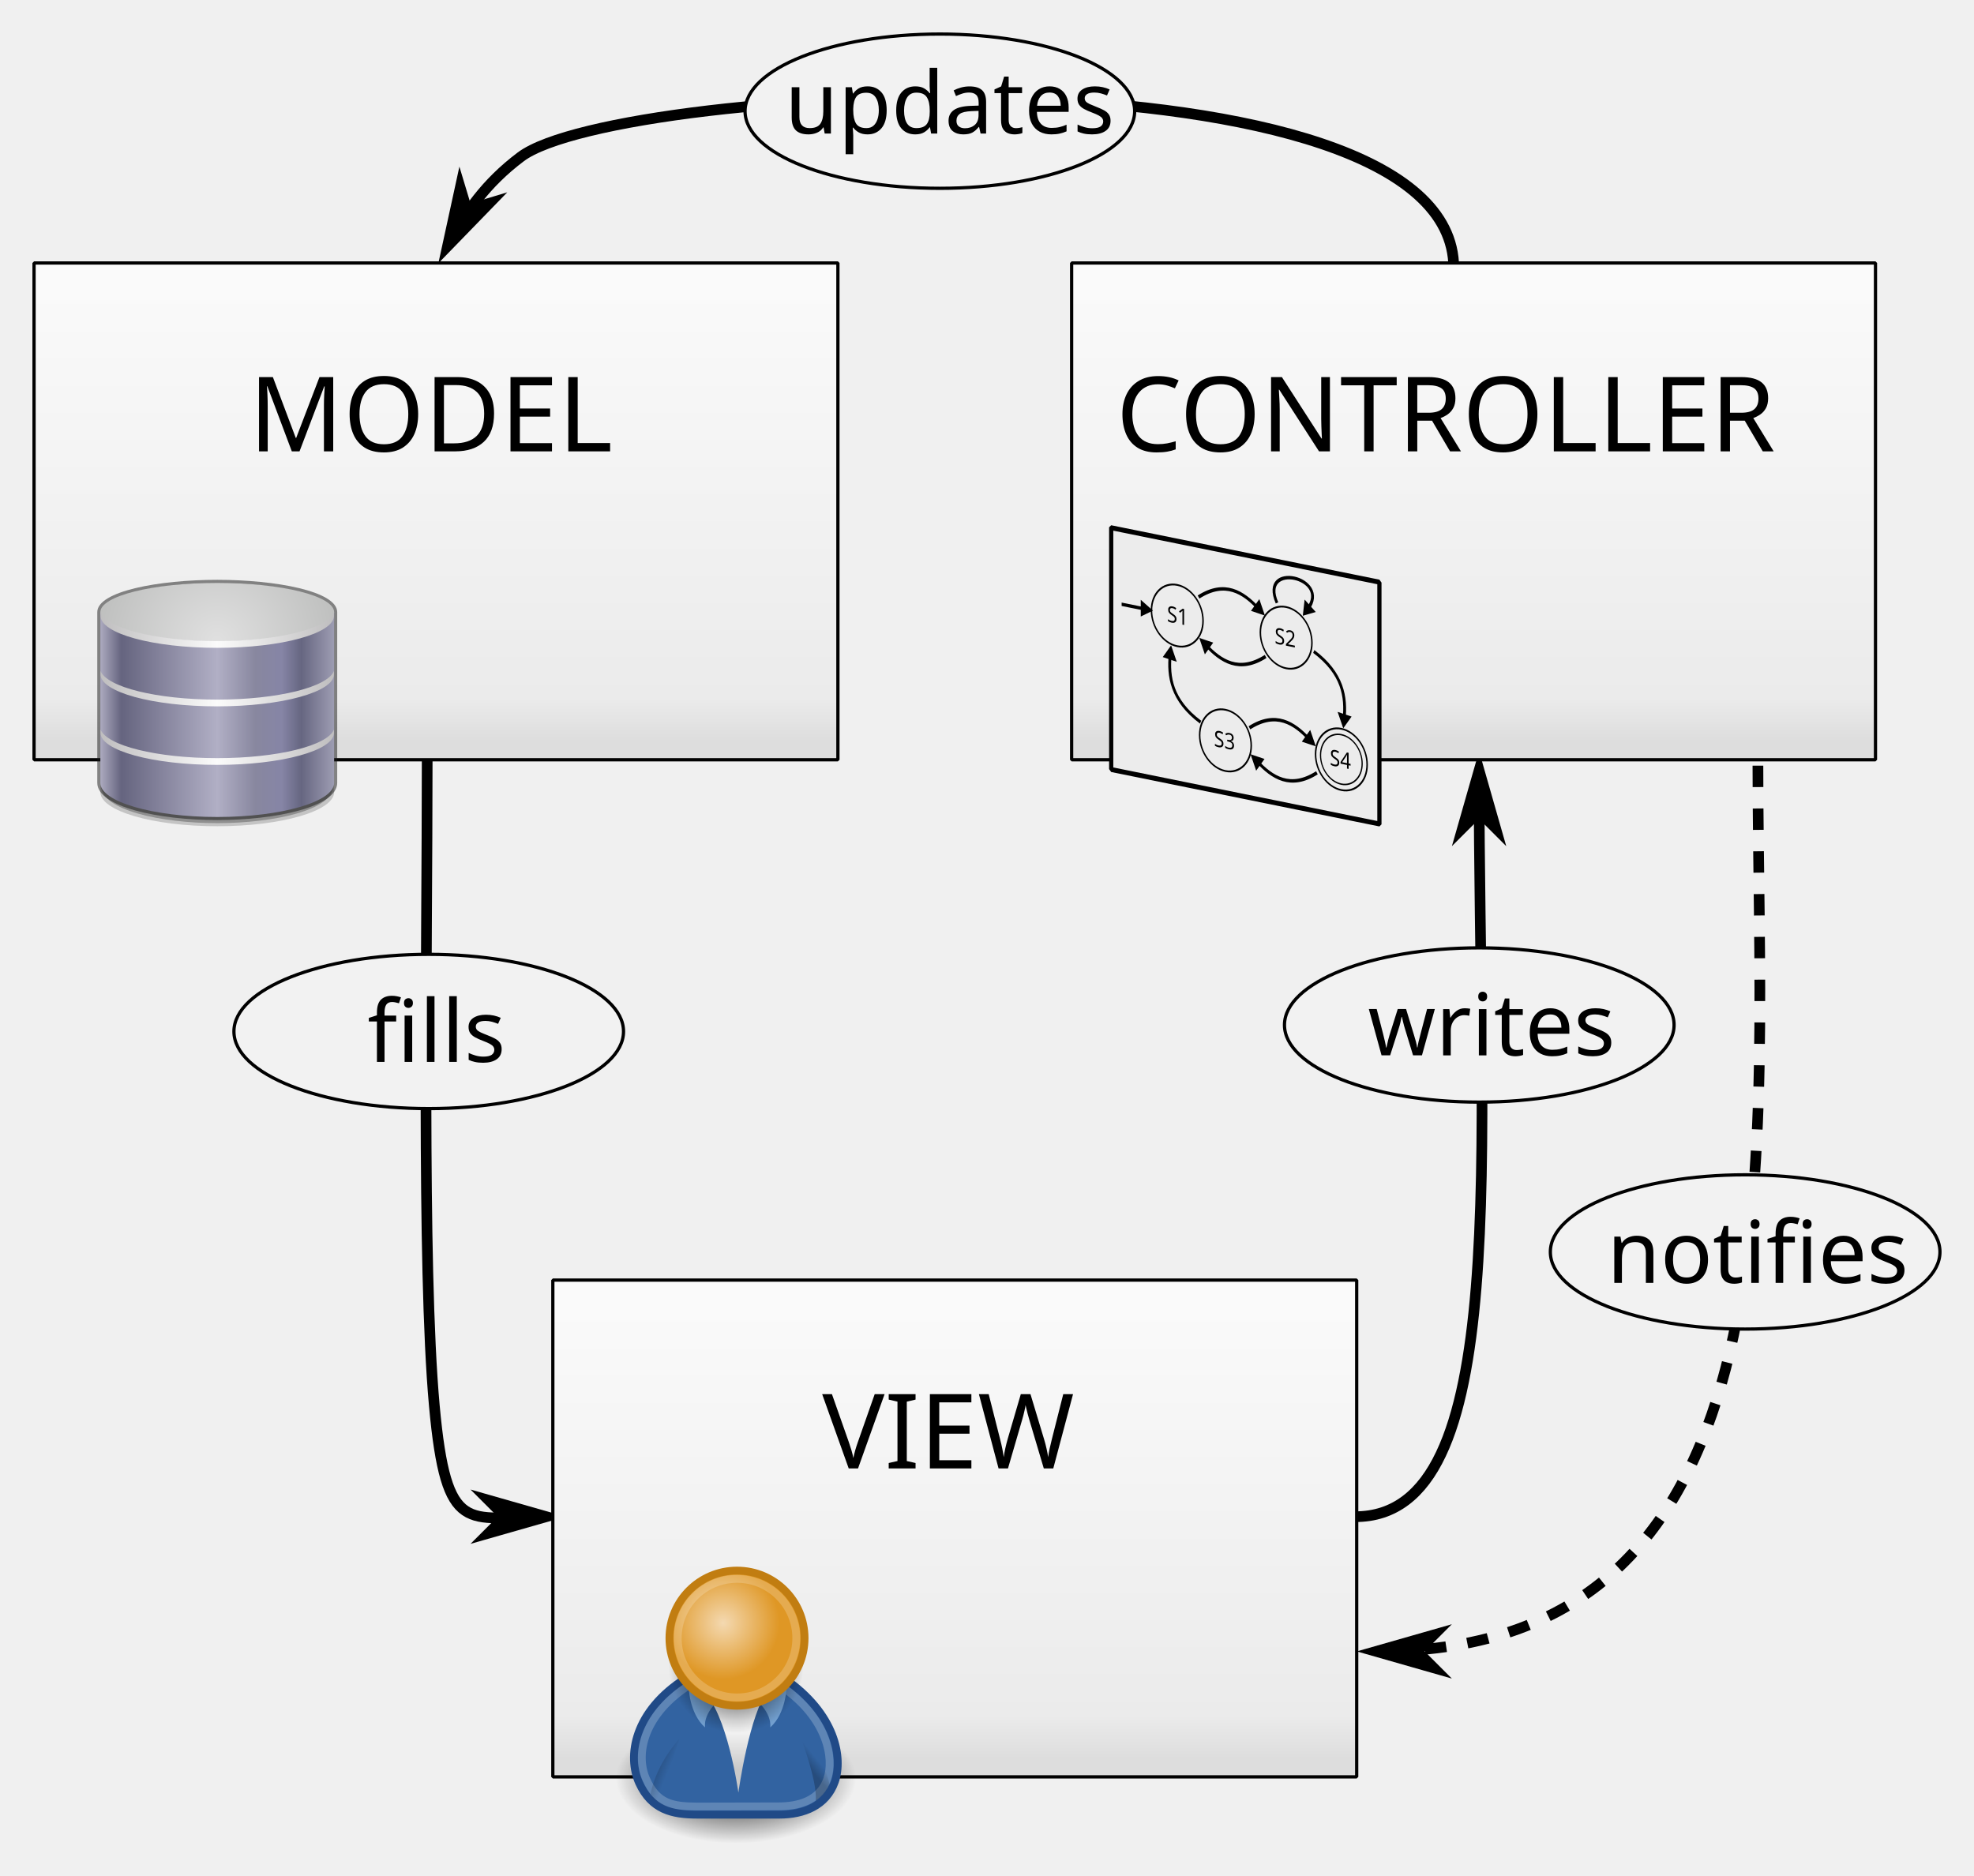
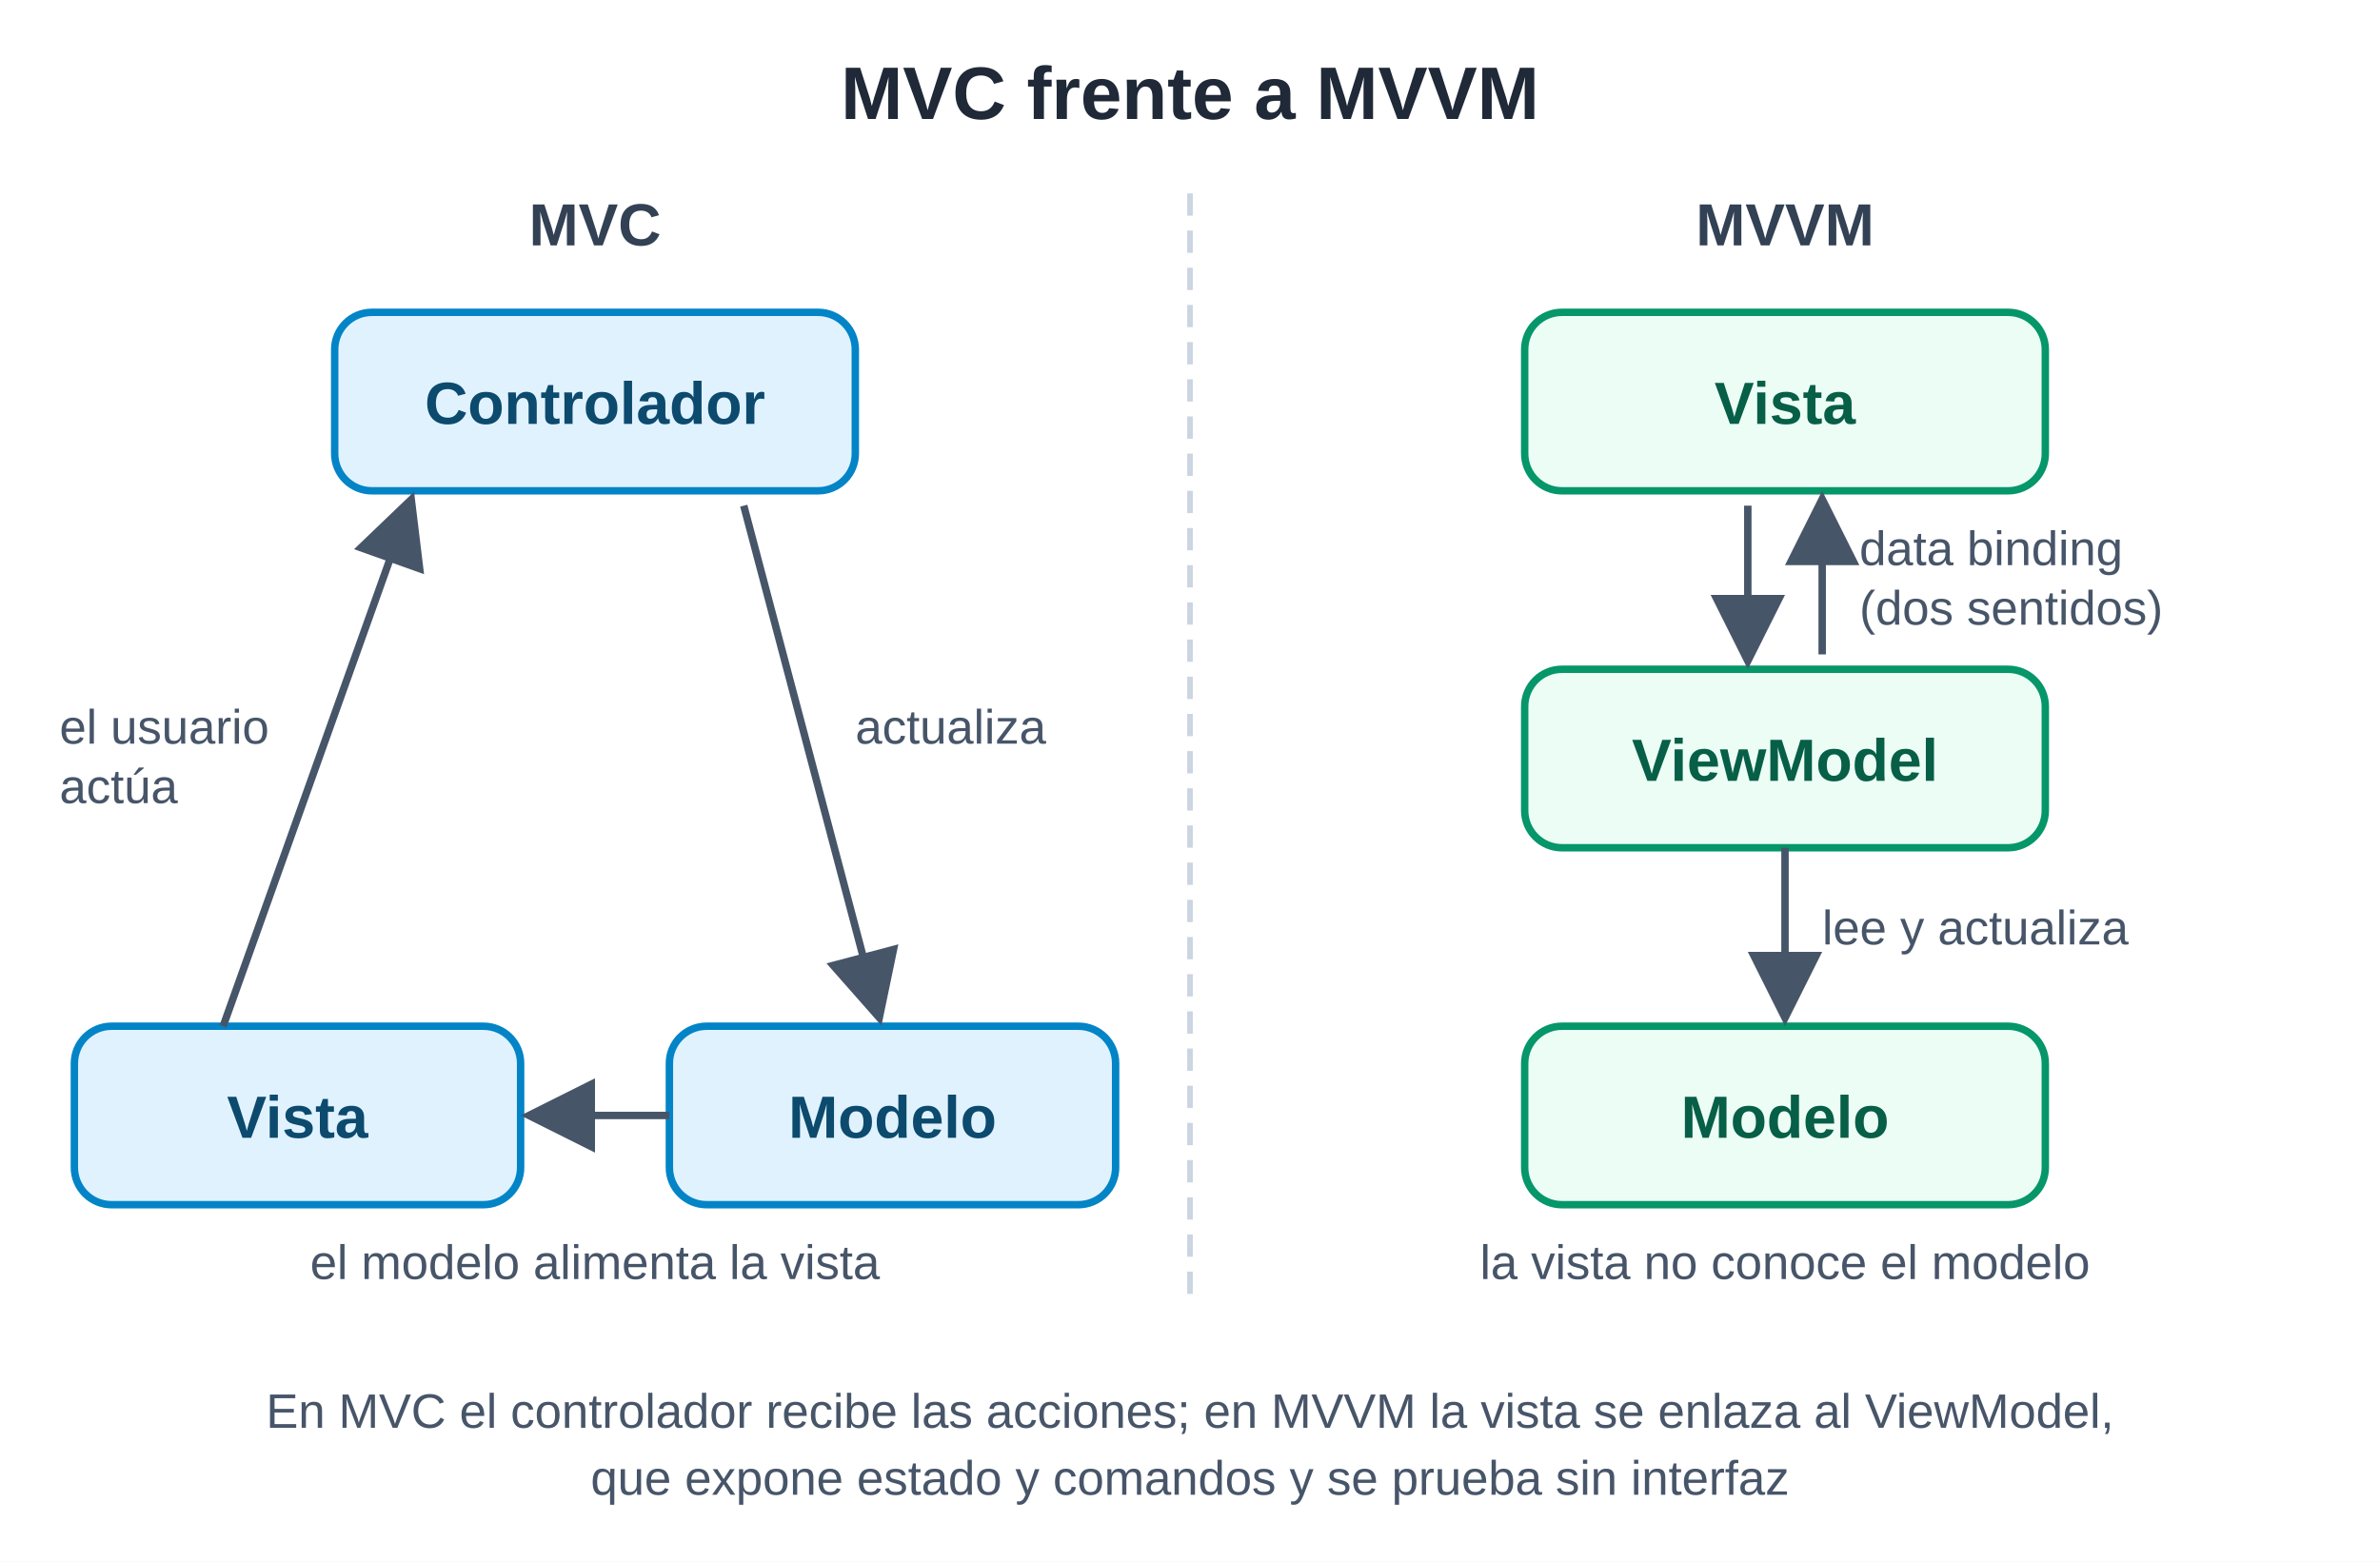
- <svg xmlns="http://www.w3.org/2000/svg" xmlns:xlink="http://www.w3.org/1999/xlink" width="608.8" height="578.529" id="svg2" version="1.1">
-   <defs id="defs4">
-     <linearGradient id="linearGradient9789">
-       <stop style="stop-color:#f2f2f2;stop-opacity:1;" offset="0" id="stop9791" />
-       <stop style="stop-color:#f2f2f2;stop-opacity:0;" offset="1" id="stop9793" />
-     </linearGradient>
-     <linearGradient id="linearGradient9764">
-       <stop style="stop-color:#dddddd;stop-opacity:1;" offset="0" id="stop9766" />
-       <stop id="stop9880" offset="0.097" style="stop-color:#ebebeb;stop-opacity:1;" />
-       <stop style="stop-color:#fafafa;stop-opacity:1;" offset="1" id="stop9768" />
-     </linearGradient>
-     <marker orient="auto" refY="0" refX="0" id="TriangleOutM" style="overflow:visible">
-       <path id="path3942" d="m 5.77,0 -8.65,5 0,-10 8.65,5 z" style="fill-rule:evenodd;stroke:#000000;stroke-width:1pt;marker-start:none" transform="scale(0.4,0.4)" />
+ <svg xmlns="http://www.w3.org/2000/svg" viewBox="0 0 640 420" font-family="Segoe UI, Arial, sans-serif" font-size="16">
+   <defs>
+     <marker id="a" markerWidth="10" markerHeight="10" refX="8" refY="5" orient="auto">
+       <path d="M0,0 L10,5 L0,10 z" fill="#475569" />
    </marker>
-     <marker orient="auto" refY="0" refX="0" id="Arrow1Mend" style="overflow:visible">
-       <path id="path3805" d="M 0,0 5,-5 -12.5,0 5,5 0,0 z" style="fill-rule:evenodd;stroke:#000000;stroke-width:1pt;marker-start:none" transform="matrix(-0.4,0,0,-0.4,-4,0)" />
-     </marker>
-     <linearGradient y2="35.74" x2="21.408" y1="36.39" x1="22.687" gradientTransform="matrix(-0.977685,0.210075,0.210075,0.977685,55.5471,-4.007709)" gradientUnits="userSpaceOnUse" id="linearGradient13791" xlink:href="#linearGradient4356" />
-     <linearGradient y2="36.218" x2="22.627" y1="35.818" x1="20.662" gradientTransform="matrix(0.983375,0.181588,-0.181588,0.983375,6.231716,-2.651466)" gradientUnits="userSpaceOnUse" id="linearGradient13789" xlink:href="#linearGradient4356" />
-     <radialGradient r="9.162" fy="17.064" fx="29.345" cy="17.064" cx="29.345" gradientTransform="matrix(0.787998,0,0,0.787998,6.221198,3.617627)" gradientUnits="userSpaceOnUse" id="radialGradient13787" xlink:href="#linearGradient3800" />
-     <radialGradient r="8.662" fy="19.009" fx="31.113" cy="19.009" cx="31.113" gradientUnits="userSpaceOnUse" id="radialGradient13785" xlink:href="#linearGradient3816" />
-     <linearGradient y2="35.803" x2="30.936" y1="29.553" x1="30.936" gradientUnits="userSpaceOnUse" id="linearGradient13783" xlink:href="#linearGradient3824" />
-     <radialGradient r="8.662" fy="19.009" fx="31.113" cy="19.009" cx="31.113" gradientUnits="userSpaceOnUse" id="radialGradient13779" xlink:href="#linearGradient3816" />
-     <linearGradient id="linearGradient3800">
-       <stop id="stop3802" offset="0" style="stop-color:#f4d9b1;stop-opacity:1;" />
-       <stop id="stop3804" offset="1" style="stop-color:#df9725;stop-opacity:1;" />
-     </linearGradient>
-     <linearGradient id="linearGradient3816">
-       <stop id="stop3818" offset="0" style="stop-color:#000000;stop-opacity:1;" />
-       <stop id="stop3820" offset="1" style="stop-color:#000000;stop-opacity:0;" />
-     </linearGradient>
-     <linearGradient id="linearGradient3824">
-       <stop id="stop3826" offset="0" style="stop-color:#ffffff;stop-opacity:1;" />
-       <stop id="stop3828" offset="1" style="stop-color:#c9c9c9;stop-opacity:1;" />
-     </linearGradient>
-     <linearGradient id="linearGradient4356">
-       <stop id="stop4358" offset="0" style="stop-color:#000000;stop-opacity:1;" />
-       <stop id="stop4360" offset="1" style="stop-color:#000000;stop-opacity:0;" />
-     </linearGradient>
-     <linearGradient xlink:href="#XMLID_14_-7" id="linearGradient6425-1" gradientUnits="userSpaceOnUse" gradientTransform="translate(-5.454115,369.7061)" x1="37.948" y1="81.562" x2="110.051" y2="81.562" />
-     <linearGradient gradientTransform="translate(-37,-40)" id="XMLID_14_-7" gradientUnits="userSpaceOnUse" x1="37.948" y1="81.562" x2="110.051" y2="81.562">
-       <stop offset="0" style="stop-color:#ACAABF" id="stop5753-1" />
-       <stop offset="0.09" style="stop-color:#65647F" id="stop5755-1" />
-       <stop offset="0.5" style="stop-color:#B1AFC5" id="stop5757-5" />
-       <stop offset="0.663" style="stop-color:#88879F" id="stop5759-2" />
-       <stop offset="0.775" style="stop-color:#8685A6" id="stop5761-7" />
-       <stop offset="0.86" style="stop-color:#666681" id="stop5763-6" />
-       <stop offset="1" style="stop-color:#9D9CB2" id="stop5765-1" />
-     </linearGradient>
-     <radialGradient xlink:href="#XMLID_15_-2" id="radialGradient6427-4" gradientUnits="userSpaceOnUse" gradientTransform="matrix(1,0,0,1.0014,0,0.6141)" cx="74" cy="58.305" r="37.16" />
-     <radialGradient id="XMLID_15_-2" cx="74" cy="58.305" r="37.16" gradientTransform="matrix(1,0,0,1.0014,0,0.6141)" gradientUnits="userSpaceOnUse">
-       <stop offset="0" style="stop-color:#E0E0E0" id="stop5770-3" />
-       <stop offset="1" style="stop-color:#BFC0BF" id="stop5772-2" />
-     </radialGradient>
-     <linearGradient id="XMLID_16_-1" gradientUnits="userSpaceOnUse" x1="38" y1="72.852" x2="110" y2="72.852" gradientTransform="matrix(1,0,0,1.0014,-37,-39.3859)">
-       <stop offset="0" style="stop-color:#BFBEBF" id="stop5777-6" />
-       <stop offset="0.5" style="stop-color:#FBFBFB" id="stop5779-8" />
-       <stop offset="1" style="stop-color:#BFBEBF" id="stop5781-5" />
-     </linearGradient>
-     <linearGradient y2="72.852" x2="110" y1="72.852" x1="38" gradientTransform="matrix(1,0,0,1.0014,-5.454115,370.3202)" gradientUnits="userSpaceOnUse" id="linearGradient7796" xlink:href="#XMLID_16_-1" />
-     <linearGradient xlink:href="#linearGradient9764" id="linearGradient9770" x1="170.66" y1="479.031" x2="170.66" y2="339.971" gradientUnits="userSpaceOnUse" />
-     <linearGradient xlink:href="#linearGradient9789" id="linearGradient9795" x1="44.66" y1="408.031" x2="293.575" y2="408.031" gradientUnits="userSpaceOnUse" />
-     <linearGradient id="linearGradient9764-0">
-       <stop style="stop-color:#f2f2f2;stop-opacity:1;" offset="0" id="stop9766-9" />
-       <stop style="stop-color:#f2f2f2;stop-opacity:0;" offset="1" id="stop9768-0" />
-     </linearGradient>
-     <linearGradient gradientTransform="translate(0,-3.9746093e-6)" y2="339.971" x2="170.66" y1="479.031" x1="170.66" gradientUnits="userSpaceOnUse" id="linearGradient9787" xlink:href="#linearGradient9764-0" />
-     <linearGradient id="linearGradient9764-1">
-       <stop style="stop-color:#f2f2f2;stop-opacity:1;" offset="0" id="stop9766-3" />
-       <stop style="stop-color:#f2f2f2;stop-opacity:0;" offset="1" id="stop9768-8" />
-     </linearGradient>
-     <linearGradient gradientTransform="translate(3.5424805e-6,8.578125e-6)" y2="339.971" x2="170.66" y1="479.031" x1="170.66" gradientUnits="userSpaceOnUse" id="linearGradient9787-9" xlink:href="#linearGradient9764-1" />
-     <linearGradient xlink:href="#linearGradient9764-1" id="linearGradient9832" gradientUnits="userSpaceOnUse" gradientTransform="translate(160,193.6982)" x1="170.66" y1="479.031" x2="170.66" y2="339.971" />
-     <linearGradient y2="339.971" x2="170.66" y1="479.031" x1="170.66" gradientTransform="translate(3.5488281e-6,0)" gradientUnits="userSpaceOnUse" id="linearGradient9849" xlink:href="#linearGradient9764" />
-     <linearGradient xlink:href="#linearGradient9764" id="linearGradient9873" gradientUnits="userSpaceOnUse" x1="170.66" y1="479.031" x2="170.66" y2="339.971" />
-     <linearGradient xlink:href="#linearGradient9764" id="linearGradient9902" gradientUnits="userSpaceOnUse" gradientTransform="translate(0,-3.9746093e-6)" x1="170.66" y1="479.031" x2="170.66" y2="339.971" />
  </defs>
-   <g id="layer1" transform="translate(-34.65964,-250.3106)">
-     <path style="fill:none;stroke:#000000;stroke-width:3.3;stroke-linecap:butt;stroke-linejoin:miter;stroke-miterlimit:4;stroke-opacity:1;stroke-dasharray:none;marker-end:url(#Arrow1Mend)" d="m 483.015,333.001 c 0.005,-70.584 -257.333,-57.185 -287.739,-34.318 -10.829,8.144 -17.004,17.139 -22.346,27.092" id="path3023" />
-     <path id="path4980" d="m 166.409,484.462 c 0,60.456 -1.71,156.305 2.193,199.292 3.706,40.823 10.375,34.34 33.992,34.34" style="fill:none;stroke:#000000;stroke-width:3.3;stroke-linecap:butt;stroke-linejoin:miter;stroke-miterlimit:4;stroke-opacity:1;stroke-dasharray:none;marker-end:url(#Arrow1Mend)" />
-     <path style="fill:none;stroke:#000000;stroke-width:3.3;stroke-linecap:butt;stroke-linejoin:miter;stroke-miterlimit:4;stroke-opacity:1;stroke-dasharray:none;marker-end:url(#Arrow1Mend)" d="m 452.634,718.094 c 48.485,0 38.185,-111.762 38.185,-229.632" id="path4990" />
-     <g id="g3002">
-       <g id="g9868">
-         <rect style="color:#000000;fill:url(#linearGradient9873);fill-opacity:1.0;stroke:#000000;stroke-width:1;stroke-linecap:round;stroke-linejoin:bevel;stroke-miterlimit:4;stroke-opacity:1;stroke-dasharray:none;stroke-dashoffset:0;marker:none;visibility:visible;display:inline;overflow:visible;enable-background:accumulate" id="rect2996" width="247.916" height="153.22" x="45.16" y="331.421" />
-         <text xml:space="preserve" style="font-size:32.072px;font-style:normal;font-weight:normal;line-height:125%;letter-spacing:0px;word-spacing:0px;fill:#000000;fill-opacity:1;stroke:none;font-family:Sans" x="111.441" y="389.518" id="text2998">
-           <tspan id="tspan3000" x="111.441" y="389.518">MODEL</tspan>
-         </text>
-       </g>
-       <g id="g6417" transform="translate(33.11375,19.43487)">
-         <path id="path5746" d="m 32.732,420.631 v 52.646 c 0,7.457 18.452,11.479 35.814,11.479 17.362,0 35.814,-4.022 35.814,-11.479 v -52.646 c 0,-6.479 -18.452,-9.975 -35.814,-9.975 -17.362,0 -35.814,3.496 -35.814,9.975 z" style="opacity:0.3;fill:#141414" />
-         <path id="path5748" d="m 68.546,413.506 c -19.912,0 -36.052,4.042 -36.052,9.025 v 52.646 c 0,5.814 16.14,10.529 36.052,10.529 19.912,0 36.051,-4.715 36.051,-10.529 v -52.646 c 0,-4.984 -16.139,-9.025 -36.051,-9.025 z" style="opacity:0.2;fill:#141414" />
-         <path id="path5750" d="m 31.546,419.681 v 52.646 c 0,7.456 19.063,11.479 37,11.479 17.937,0 37,-4.022 37,-11.479 v -52.646 c 0,-6.479 -19.063,-9.975 -37,-9.975 -17.937,0 -37,3.496 -37,9.975 z" style="opacity:0.5;fill:#141414" />
-         <path id="path5767" d="m 32.494,419.681 v 52.646 c 0,5.813 16.14,10.529 36.052,10.529 19.912,0 36.051,-4.716 36.051,-10.529 v -52.646 H 32.494 z" style="fill:url(#linearGradient6425-1)" />
-         <ellipse id="ellipse5774" ry="9.025" rx="36.051" cy="49.975" cx="74" style="fill:url(#radialGradient6427-4)" transform="translate(-5.454115,369.7061)" d="m 110.051,49.975 c 0,4.984 -16.141,9.025 -36.051,9.025 -19.91,0 -36.051,-4.041 -36.051,-9.025 0,-4.984 16.141,-9.025 36.051,-9.025 19.91,0 36.051,4.041 36.051,9.025 z" />
-         <path id="path5783" d="m 68.546,464.704 c -18.63,0 -34.104,-3.875 -36,-8.844 0,0.545 0,0.688 0,1.04 0,5.458 16.088,9.885 36,9.885 19.912,0 36,-4.427 36,-9.885 0,-0.352 0,-0.495 0,-1.04 -1.896,4.969 -17.37,8.844 -36,8.844 z m 0,-18.05 c -18.63,0 -34.104,-3.875 -36,-8.844 0,0.48 0,0.688 0,1.04 0,5.459 16.088,9.885 36,9.885 19.912,0 36,-4.426 36,-9.885 0,-0.352 0,-0.445 0,-1.04 -1.896,4.969 -17.37,8.844 -36,8.844 z m 0,-15.969 c 19.912,0 36,-4.426 36,-9.885 0,-0.352 0,-0.395 0,-1.04 -1.896,4.969 -17.37,8.844 -36,8.844 -18.63,0 -34.104,-3.875 -36,-8.844 0,0.646 0,0.688 0,1.04 0,5.459 16.088,9.885 36,9.885 z" style="fill:url(#linearGradient7796)" />
-       </g>
-     </g>
-     <g id="g3007" transform="translate(320,0)">
-       <g id="g9875">
-         <rect style="color:#000000;fill:url(#linearGradient9902);fill-opacity:1;stroke:#000000;stroke-width:1;stroke-linecap:round;stroke-linejoin:bevel;stroke-miterlimit:4;stroke-opacity:1;stroke-dasharray:none;stroke-dashoffset:0;marker:none;visibility:visible;display:inline;overflow:visible;enable-background:accumulate" id="rect2996-0" width="247.916" height="153.22" x="45.16" y="331.421" />
-         <text id="text3011" y="389.518" x="58.877" style="font-size:32.072px;font-style:normal;font-weight:normal;line-height:125%;letter-spacing:0px;word-spacing:0px;fill:#000000;fill-opacity:1;stroke:none;font-family:Sans" xml:space="preserve">
-           <tspan y="389.518" x="58.877" id="tspan3013">CONTROLLER</tspan>
-         </text>
-       </g>
-       <g transform="matrix(1.294797,0.2627345,0,1.538683,29.01337,-263.6356)" id="g9578">
-         <rect y="436.062" x="21.897" height="48.465" width="63.883" id="rect8165" style="color:#000000;fill:#ececec;fill-opacity:1;stroke:#000000;stroke-width:1;stroke-linecap:round;stroke-linejoin:bevel;stroke-miterlimit:4;stroke-opacity:1;stroke-dasharray:none;stroke-dashoffset:0;marker:none;visibility:visible;display:inline;overflow:visible;enable-background:accumulate" />
-         <g id="layer1-4" transform="matrix(0.1797589,0,0,0.1797589,13.60418,450.8291)">
-           <path style="fill:none;stroke:#000000;stroke-width:4.851;stroke-linejoin:round;stroke-miterlimit:4;stroke-opacity:1;stroke-dasharray:none;stroke-dashoffset:0" id="path5963" d="m 285.714,272.362 c 0,45.761 -37.096,82.857 -82.857,82.857 -45.761,0 -82.857,-37.096 -82.857,-82.857 0,-45.761 37.096,-82.857 82.857,-82.857 45.761,0 82.857,37.096 82.857,82.857 z" transform="matrix(0.4122657,0,0,0.4122657,50.02668,-111.4533)" />
-           <path transform="matrix(0.4122657,0,0,0.4122657,194.3124,-111.4533)" d="m 285.714,272.362 c 0,45.761 -37.096,82.857 -82.857,82.857 -45.761,0 -82.857,-37.096 -82.857,-82.857 0,-45.761 37.096,-82.857 82.857,-82.857 45.761,0 82.857,37.096 82.857,82.857 z" id="path5965" style="fill:none;stroke:#000000;stroke-width:4.851;stroke-linejoin:round;stroke-miterlimit:4;stroke-opacity:1;stroke-dasharray:none;stroke-dashoffset:0" />
-           <path style="fill:none;stroke:#000000;stroke-width:3.783;stroke-linecap:butt;stroke-linejoin:miter;stroke-miterlimit:4;stroke-opacity:1;stroke-dasharray:none;marker-end:url(#TriangleOutM)" d="m 161.893,-24.672 c 34.909,-24.762 59.4,-15.388 79.286,-0.714" id="path5967" />
-           <text id="text5973" y="9.78" x="262.74" style="font-size:40px;font-style:normal;font-weight:normal;line-height:125%;letter-spacing:0px;word-spacing:0px;fill:#000000;fill-opacity:1;stroke:none;font-family:Bitstream Vera Sans" xml:space="preserve">
-             <tspan style="font-size:25px;font-style:normal;font-variant:normal;font-weight:normal;font-stretch:normal;text-align:start;line-height:125%;writing-mode:lr-tb;text-anchor:start;font-family:Sans;-inkscape-font-specification:Sans" y="9.78" x="262.74" id="tspan5975">S2</tspan>
-           </text>
-           <text id="text5977" y="9.78" x="120.09" style="font-size:40px;font-style:normal;font-weight:normal;line-height:125%;letter-spacing:0px;word-spacing:0px;fill:#000000;fill-opacity:1;stroke:none;font-family:Bitstream Vera Sans" xml:space="preserve">
-             <tspan style="font-size:25px;font-style:normal;font-variant:normal;font-weight:normal;font-stretch:normal;text-align:start;line-height:125%;writing-mode:lr-tb;text-anchor:start;font-family:Sans;-inkscape-font-specification:Sans" y="9.78" x="120.09" id="tspan5979">S1</tspan>
-           </text>
-           <path style="fill:none;stroke:#000000;stroke-width:3.783;stroke-linecap:butt;stroke-linejoin:miter;stroke-miterlimit:4;stroke-opacity:1;stroke-dasharray:none;marker-end:url(#TriangleOutM)" d="m 59.96,0.832 30.714,0" id="path5981" />
-           <g id="g6057" transform="translate(76.80058,-474.6728)">
-             <g id="g5983" transform="translate(119.2857,311.4286)">
-               <path transform="matrix(0.4122657,0,0,0.4122657,71.36895,175.0766)" d="m 285.714,272.362 c 0,45.761 -37.096,82.857 -82.857,82.857 -45.761,0 -82.857,-37.096 -82.857,-82.857 0,-45.761 37.096,-82.857 82.857,-82.857 45.761,0 82.857,37.096 82.857,82.857 z" id="path5985" style="fill:none;stroke:#000000;stroke-width:4.851;stroke-linejoin:round;stroke-miterlimit:4;stroke-opacity:1;stroke-dasharray:none;stroke-dashoffset:0" />
-               <path style="fill:none;stroke:#000000;stroke-width:4.851;stroke-linejoin:round;stroke-miterlimit:4;stroke-opacity:1;stroke-dasharray:none;stroke-dashoffset:0" id="path5987" d="m 285.714,272.362 c 0,45.761 -37.096,82.857 -82.857,82.857 -45.761,0 -82.857,-37.096 -82.857,-82.857 0,-45.761 37.096,-82.857 82.857,-82.857 45.761,0 82.857,37.096 82.857,82.857 z" transform="matrix(0.3326985,0,0,0.3326985,87.50974,196.7477)" />
-             </g>
-             <text id="text5989" y="607.738" x="258.99" style="font-size:40px;font-style:normal;font-weight:normal;line-height:125%;letter-spacing:0px;word-spacing:0px;fill:#000000;fill-opacity:1;stroke:none;font-family:Bitstream Vera Sans" xml:space="preserve">
-               <tspan style="font-size:25px;font-style:normal;font-variant:normal;font-weight:normal;font-stretch:normal;text-align:start;line-height:125%;writing-mode:lr-tb;text-anchor:start;font-family:Sans;-inkscape-font-specification:Sans" y="607.738" x="258.99" id="tspan5991">S4</tspan>
-             </text>
-           </g>
-           <path id="path5993" d="m 314.534,10.014 c 38.899,17.851 43.027,43.747 40.261,68.306" style="fill:none;stroke:#000000;stroke-width:3.783;stroke-linecap:butt;stroke-linejoin:miter;stroke-miterlimit:4;stroke-opacity:1;stroke-dasharray:none;marker-end:url(#TriangleOutM)" />
-           <path id="path5995" d="m 250.733,26.447 c -34.909,24.762 -59.4,15.388 -79.286,0.714" style="fill:none;stroke:#000000;stroke-width:3.783;stroke-linecap:butt;stroke-linejoin:miter;stroke-miterlimit:4;stroke-opacity:1;stroke-dasharray:none;marker-end:url(#TriangleOutM)" />
-           <g id="g6052" transform="translate(90.37201,-494.6728)">
-             <path transform="matrix(0.4122657,0,0,0.4122657,23.51181,511.5052)" d="m 285.714,272.362 c 0,45.761 -37.096,82.857 -82.857,82.857 -45.761,0 -82.857,-37.096 -82.857,-82.857 0,-45.761 37.096,-82.857 82.857,-82.857 45.761,0 82.857,37.096 82.857,82.857 z" id="path6030" style="fill:none;stroke:#000000;stroke-width:4.851;stroke-linejoin:round;stroke-miterlimit:4;stroke-opacity:1;stroke-dasharray:none;stroke-dashoffset:0" />
-             <text id="text6032" y="632.739" x="91.939" style="font-size:40px;font-style:normal;font-weight:normal;line-height:125%;letter-spacing:0px;word-spacing:0px;fill:#000000;fill-opacity:1;stroke:none;font-family:Bitstream Vera Sans" xml:space="preserve">
-               <tspan style="font-size:25px;font-style:normal;font-variant:normal;font-weight:normal;font-stretch:normal;text-align:start;line-height:125%;writing-mode:lr-tb;text-anchor:start;font-family:Sans;-inkscape-font-specification:Sans" y="632.739" x="91.939" id="tspan6034">S3</tspan>
-             </text>
-           </g>
-           <path style="fill:none;stroke:#000000;stroke-width:3.783;stroke-linecap:butt;stroke-linejoin:miter;stroke-miterlimit:4;stroke-opacity:1;stroke-dasharray:none;marker-end:url(#TriangleOutM)" d="m 318.708,144.564 c -34.909,24.762 -59.4,15.388 -79.286,0.714" id="path6064" />
-           <path id="path6066" d="m 229.322,109.664 c 34.909,-24.762 59.4,-15.388 79.286,-0.714" style="fill:none;stroke:#000000;stroke-width:3.783;stroke-linecap:butt;stroke-linejoin:miter;stroke-miterlimit:4;stroke-opacity:1;stroke-dasharray:none;marker-end:url(#TriangleOutM)" />
-           <path style="fill:none;stroke:#000000;stroke-width:3.783;stroke-linecap:butt;stroke-linejoin:miter;stroke-miterlimit:4;stroke-opacity:1;stroke-dasharray:none;marker-end:url(#TriangleOutM)" d="M 164.574,114.42 C 125.675,96.569 121.548,70.673 124.313,46.114" id="path6072" />
-           <path style="fill:none;stroke:#000000;stroke-width:3.783;stroke-linecap:butt;stroke-linejoin:miter;stroke-miterlimit:4;stroke-opacity:1;stroke-dasharray:none;marker-end:url(#TriangleOutM)" d="m 265.834,-35.882 c -24.376,-42.619 72.257,-41.103 40.714,0" id="path6078" />
-         </g>
-       </g>
-     </g>
-     <g transform="translate(160,313.6982)" id="g3015">
-       <rect y="331.421" x="45.16" height="153.22" width="247.916" id="rect2996-3" style="color:#000000;fill:url(#linearGradient9849);fill-opacity:1.0;stroke:#000000;stroke-width:1;stroke-linecap:round;stroke-linejoin:bevel;stroke-miterlimit:4;stroke-opacity:1;stroke-dasharray:none;stroke-dashoffset:0;marker:none;visibility:visible;display:inline;overflow:visible;enable-background:accumulate" />
-       <text id="text3019" y="389.51" x="128.221" style="font-size:32.072px;font-style:normal;font-weight:normal;line-height:125%;letter-spacing:0px;word-spacing:0px;fill:#000000;fill-opacity:1;stroke:none;font-family:Sans" xml:space="preserve">
-         <tspan y="389.51" x="128.221" id="tspan3021">VIEW</tspan>
-       </text>
-     </g>
-     <g id="g4975">
-       <path transform="translate(3.161467,11.64495)" d="m 381.438,272.955 c 0,13.139 -26.898,23.789 -60.078,23.789 -33.18,0 -60.078,-10.651 -60.078,-23.789 0,-13.139 26.898,-23.789 60.078,-23.789 33.18,0 60.078,10.651 60.078,23.789 z" id="path4969" style="color:#000000;fill:#f2f2f2;fill-opacity:1;stroke:#000000;stroke-width:1;stroke-linecap:round;stroke-linejoin:bevel;stroke-miterlimit:4;stroke-opacity:1;stroke-dasharray:none;stroke-dashoffset:0;marker:none;visibility:visible;display:inline;overflow:visible;enable-background:accumulate" />
-       <text id="text4971" y="291.493" x="276.72" style="font-size:26.66px;font-style:normal;font-weight:normal;line-height:125%;letter-spacing:0px;word-spacing:0px;fill:#000000;fill-opacity:1;stroke:none;font-family:Sans" xml:space="preserve">
-         <tspan y="291.493" x="276.72" id="tspan4973">updates</tspan>
-       </text>
-     </g>
-     <g id="g4982" transform="translate(-157.6395,283.8394)">
-       <path style="color:#000000;fill:#f2f2f2;fill-opacity:1;stroke:#000000;stroke-width:1;stroke-linecap:round;stroke-linejoin:bevel;stroke-miterlimit:4;stroke-opacity:1;stroke-dasharray:none;stroke-dashoffset:0;marker:none;visibility:visible;display:inline;overflow:visible;enable-background:accumulate" id="path4984" d="m 381.438,272.955 c 0,13.139 -26.898,23.789 -60.078,23.789 -33.18,0 -60.078,-10.651 -60.078,-23.789 0,-13.139 26.898,-23.789 60.078,-23.789 33.18,0 60.078,10.651 60.078,23.789 z" transform="translate(3.161467,11.64495)" />
-       <text xml:space="preserve" style="font-size:26.66px;font-style:normal;font-weight:normal;line-height:125%;letter-spacing:0px;word-spacing:0px;fill:#000000;fill-opacity:1;stroke:none;font-family:Sans" x="305.645" y="293.986" id="text4986">
-         <tspan id="tspan4988" x="305.645" y="293.986">fills</tspan>
-       </text>
-     </g>
-     <g transform="translate(166.3605,281.8394)" id="g4992">
-       <path transform="translate(3.161467,11.64495)" d="m 381.438,272.955 c 0,13.139 -26.898,23.789 -60.078,23.789 -33.18,0 -60.078,-10.651 -60.078,-23.789 0,-13.139 26.898,-23.789 60.078,-23.789 33.18,0 60.078,10.651 60.078,23.789 z" id="path4994" style="color:#000000;fill:#f2f2f2;fill-opacity:1;stroke:#000000;stroke-width:1;stroke-linecap:round;stroke-linejoin:bevel;stroke-miterlimit:4;stroke-opacity:1;stroke-dasharray:none;stroke-dashoffset:0;marker:none;visibility:visible;display:inline;overflow:visible;enable-background:accumulate" />
-       <text id="text4996" y="293.986" x="290.161" style="font-size:26.66px;font-style:normal;font-weight:normal;line-height:125%;letter-spacing:0px;word-spacing:0px;fill:#000000;fill-opacity:1;stroke:none;font-family:Sans" xml:space="preserve">
-         <tspan y="293.986" x="290.161" id="tspan4998">writes</tspan>
-       </text>
-     </g>
-     <path id="path5000" d="m 576.819,486.462 c 0,117.869 15.945,273.178 -117.214,273.178" style="fill:none;stroke:#000000;stroke-width:3.3;stroke-linecap:butt;stroke-linejoin:miter;stroke-miterlimit:4;stroke-opacity:1;stroke-dasharray:6.6,6.6;marker-end:url(#Arrow1Mend);stroke-dashoffset:0" />
-     <g id="g5002" transform="translate(248.3605,351.8394)">
-       <path style="color:#000000;fill:#f2f2f2;fill-opacity:1;stroke:#000000;stroke-width:1;stroke-linecap:round;stroke-linejoin:bevel;stroke-miterlimit:4;stroke-opacity:1;stroke-dasharray:none;stroke-dashoffset:0;marker:none;visibility:visible;display:inline;overflow:visible;enable-background:accumulate" id="path5004" d="m 381.438,272.955 c 0,13.139 -26.898,23.789 -60.078,23.789 -33.18,0 -60.078,-10.651 -60.078,-23.789 0,-13.139 26.898,-23.789 60.078,-23.789 33.18,0 60.078,10.651 60.078,23.789 z" transform="translate(3.161467,11.64495)" />
-       <text xml:space="preserve" style="font-size:26.66px;font-style:normal;font-weight:normal;line-height:125%;letter-spacing:0px;word-spacing:0px;fill:#000000;fill-opacity:1;stroke:none;font-family:Sans" x="281.901" y="294.149" id="text5006">
-         <tspan id="tspan5008" x="281.901" y="294.149">notifies</tspan>
-       </text>
-     </g>
-     <g id="g5568" transform="matrix(2.405789,0,0,2.405789,213.5439,727.0944)">
-       <g transform="translate(-2.483115,-3.846563)" style="display:inline" id="layer2" />
-       <g transform="translate(-2.483115,-3.846563)" id="layer7" />
-       <g transform="translate(-2.483115,-3.846563)" style="display:inline" id="layer4" />
-       <g transform="translate(-2.483115,-3.846563)" id="layer5" />
-       <g transform="translate(-2.483115,-3.846563)" style="display:inline" id="layer6">
-         <g transform="translate(-8.504571,-3.331191)" id="g1934" style="display:inline">
-           <path transform="matrix(1.77551,0,0,0.959183,-24.25322,18.77153)" style="color:#000000;fill:url(#radialGradient13779);fill-opacity:1;fill-rule:evenodd;stroke:none;stroke-width:1px;marker:none;visibility:visible;display:inline;overflow:visible" id="path4306" d="m 39.775,19.009 c 0,4.784 -3.878,8.662 -8.662,8.662 -4.784,0 -8.662,-3.878 -8.662,-8.662 0,-4.784 3.878,-8.662 8.662,-8.662 4.784,0 8.662,3.878 8.662,8.662 z" />
-           <path style="color:#000000;fill:#3263a1;fill-opacity:1;fill-rule:evenodd;stroke:#204a87;stroke-width:1px;stroke-linecap:round;stroke-linejoin:round;stroke-miterlimit:4;stroke-opacity:1;stroke-dasharray:none;stroke-dashoffset:0;marker:none;visibility:visible;display:inline;overflow:visible" d="m 25.986,41.636 10.607,0 c 3.005,0 5.98,-1.102 7.071,-4.243 1.036,-2.982 0.177,-8.662 -6.541,-13.258 l -12.551,0 c -6.718,4.243 -7.557,10.045 -6.01,13.435 1.576,3.454 4.243,4.066 7.425,4.066 z" id="path4308" />
-           <path style="color:#000000;fill:url(#linearGradient13783);fill-opacity:1;fill-rule:evenodd;stroke:none;stroke-width:1px;marker:none;visibility:visible;display:inline;overflow:visible" d="m 26.693,25.726 c 3.182,2.828 4.596,13.081 4.596,13.081 0,0 1.414,-10.253 3.889,-13.258 l -8.485,0.177 z" id="path4310" />
-           <path id="path4312" d="m 28.973,26.787 c 0,0 -2.151,1.66 -1.966,3.661 -2.041,-1.801 -2.1,-5.252 -2.1,-5.252 l 4.066,1.591 z" style="color:#000000;fill:#729fcf;fill-opacity:1;fill-rule:evenodd;stroke:none;stroke-width:1px;marker:none;visibility:visible;display:inline;overflow:visible" />
-           <path id="path4314" d="m 25.915,40.594 10.493,-0.022 c 2.64,0 5.316,-0.749 6.274,-3.508 0.91,-2.62 0.03,-7.827 -5.87,-11.865 L 25.099,24.956 c -5.901,3.727 -7.043,8.823 -5.662,12.044 1.381,3.221 3.395,3.571 6.477,3.593 z" style="opacity:0.215;color:#000000;fill:none;stroke:#ffffff;stroke-width:1px;stroke-linecap:round;stroke-linejoin:round;stroke-miterlimit:4;stroke-opacity:1;stroke-dasharray:none;stroke-dashoffset:0;marker:none;visibility:visible;display:inline;overflow:visible" />
-           <path style="color:#000000;fill:#729fcf;fill-opacity:1;fill-rule:evenodd;stroke:none;stroke-width:1px;marker:none;visibility:visible;display:inline;overflow:visible" d="m 33.411,26.787 c 0,0 2.151,1.66 1.966,3.661 2.041,-1.801 2.1,-5.252 2.1,-5.252 l -4.066,1.591 z" id="path4316" />
-           <path d="m 39.775,19.009 c 0,4.784 -3.878,8.662 -8.662,8.662 -4.784,0 -8.662,-3.878 -8.662,-8.662 0,-4.784 3.878,-8.662 8.662,-8.662 4.784,0 8.662,3.878 8.662,8.662 z" id="path4318" style="color:#000000;fill:url(#radialGradient13785);fill-opacity:1;fill-rule:evenodd;stroke:none;stroke-width:1px;marker:none;visibility:visible;display:inline;overflow:visible" transform="translate(-0.125,3.5)" />
-           <path style="color:#000000;fill:url(#radialGradient13787);fill-opacity:1;fill-rule:evenodd;stroke:#c17d11;stroke-width:1px;stroke-linecap:round;stroke-linejoin:round;stroke-miterlimit:4;stroke-opacity:1;stroke-dasharray:none;stroke-dashoffset:0;marker:none;visibility:visible;display:inline;overflow:visible" id="path4320" d="m 39.775,19.009 c 0,4.784 -3.878,8.662 -8.662,8.662 -4.784,0 -8.662,-3.878 -8.662,-8.662 0,-4.784 3.878,-8.662 8.662,-8.662 4.784,0 8.662,3.878 8.662,8.662 z" />
-           <path d="m 39.775,19.009 c 0,4.784 -3.878,8.662 -8.662,8.662 -4.784,0 -8.662,-3.878 -8.662,-8.662 0,-4.784 3.878,-8.662 8.662,-8.662 4.784,0 8.662,3.878 8.662,8.662 z" id="path4322" style="opacity:0.196;color:#000000;fill:none;stroke:#ffffff;stroke-width:1.14px;stroke-linecap:round;stroke-linejoin:round;stroke-miterlimit:4;stroke-opacity:1;stroke-dasharray:none;stroke-dashoffset:0;marker:none;visibility:visible;display:inline;overflow:visible" transform="matrix(0.877095,0,0,0.877095,3.823927,2.336267)" />
-           <path style="opacity:0.228;color:#000000;fill:url(#linearGradient13789);fill-opacity:1;fill-rule:evenodd;stroke:none;stroke-width:1px;marker:none;visibility:visible;display:inline;overflow:visible" d="m 21.852,40.775 c -1.248,-0.545 -1.806,-1.858 -1.806,-1.858 0.841,-4.069 3.72,-7.046 3.72,-7.046 0,0 -2.279,6.412 -1.914,8.904 z" id="path4354" />
-           <path id="path4364" d="m 41.195,39.854 c 1.341,-0.862 1.789,-2.143 1.789,-2.143 -0.959,-4.043 -3.961,-6.702 -3.961,-6.702 0,0 2.465,6.343 2.172,8.845 z" style="opacity:0.228;color:#000000;fill:url(#linearGradient13791);fill-opacity:1;fill-rule:evenodd;stroke:none;stroke-width:1px;marker:none;visibility:visible;display:inline;overflow:visible" />
-         </g>
-       </g>
-     </g>
+   <rect width="640" height="420" fill="#ffffff" />
+   <text x="320" y="32" text-anchor="middle" font-size="20" font-weight="600" fill="#1f2937">MVC frente a MVVM</text>
+   <text x="160" y="66" text-anchor="middle" fill="#334155" font-weight="600">MVC</text>
+   <line x1="320" y1="52" x2="320" y2="350" stroke="#cbd5e1" stroke-width="1.5" stroke-dasharray="6 4" />
+   <g fill="#e0f2fe" stroke="#0284c7" stroke-width="2">
+     <rect x="90" y="84" width="140" height="48" rx="10" />
+     <rect x="20" y="276" width="120" height="48" rx="10" />
+     <rect x="180" y="276" width="120" height="48" rx="10" />
  </g>
+   <g text-anchor="middle" fill="#0c4a6e" font-weight="600">
+     <text x="160" y="114">Controlador</text>
+     <text x="80" y="306">Vista</text>
+     <text x="240" y="306">Modelo</text>
+   </g>
+   <g stroke="#475569" stroke-width="2" marker-end="url(#a)">
+     <line x1="60" y1="276" x2="110" y2="136" />
+     <line x1="200" y1="136" x2="236" y2="272" />
+     <line x1="180" y1="300" x2="144" y2="300" />
+   </g>
+   <g font-size="13" fill="#475569">
+     <text x="16" y="200">el usuario</text>
+     <text x="16" y="216">actúa</text>
+     <text x="230" y="200">actualiza</text>
+     <text x="160" y="344" text-anchor="middle">el modelo alimenta la vista</text>
+   </g>
+   <text x="480" y="66" text-anchor="middle" fill="#334155" font-weight="600">MVVM</text>
+   <g fill="#ecfdf5" stroke="#059669" stroke-width="2">
+     <rect x="410" y="84" width="140" height="48" rx="10" />
+     <rect x="410" y="180" width="140" height="48" rx="10" />
+     <rect x="410" y="276" width="140" height="48" rx="10" />
+   </g>
+   <g text-anchor="middle" fill="#065f46" font-weight="600">
+     <text x="480" y="114">Vista</text>
+     <text x="480" y="210">ViewModel</text>
+     <text x="480" y="306">Modelo</text>
+   </g>
+   <g stroke="#475569" stroke-width="2">
+     <line x1="470" y1="136" x2="470" y2="176" marker-end="url(#a)" />
+     <line x1="490" y1="176" x2="490" y2="136" marker-end="url(#a)" />
+     <line x1="480" y1="228" x2="480" y2="272" marker-end="url(#a)" />
+   </g>
+   <g font-size="13" fill="#475569">
+     <text x="500" y="152">data binding</text>
+     <text x="500" y="168">(dos sentidos)</text>
+     <text x="490" y="254">lee y actualiza</text>
+     <text x="480" y="344" text-anchor="middle">la vista no conoce el modelo</text>
+   </g>
+   <text x="320" y="384" text-anchor="middle" font-size="13" fill="#475569">En MVC el controlador recibe las acciones; en MVVM la vista se enlaza al ViewModel,</text>
+   <text x="320" y="402" text-anchor="middle" font-size="13" fill="#475569">que expone estado y comandos y se prueba sin interfaz</text>
</svg>
